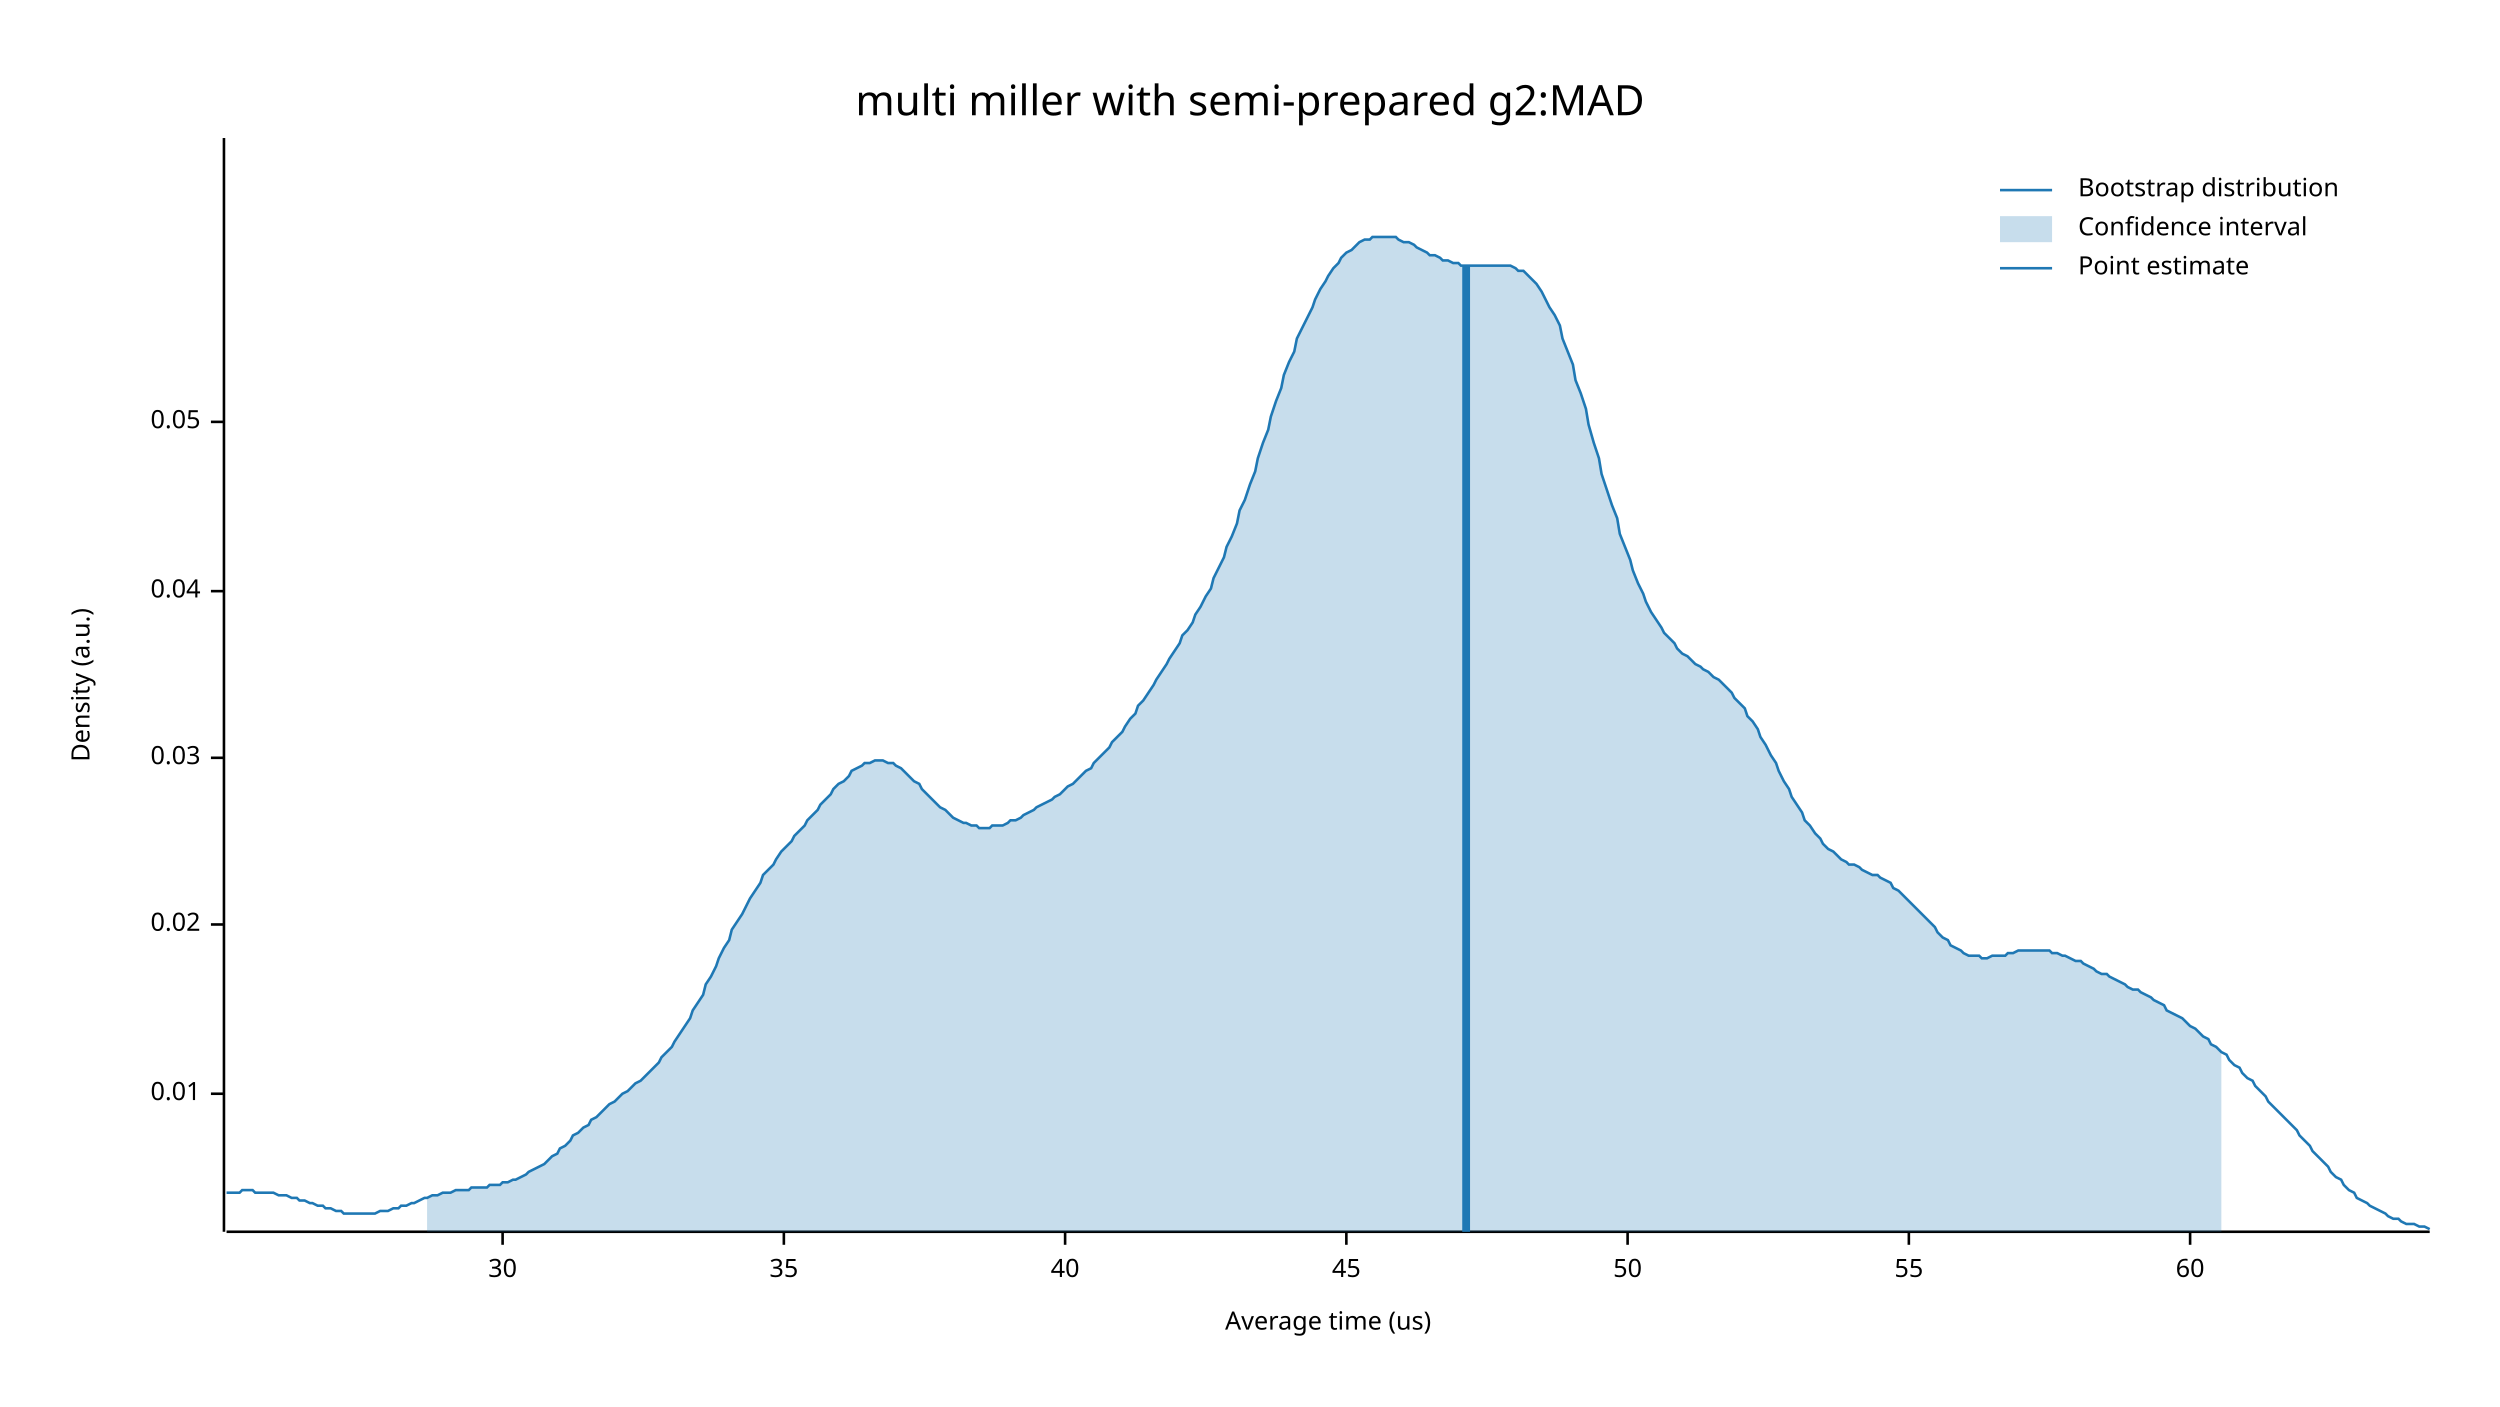
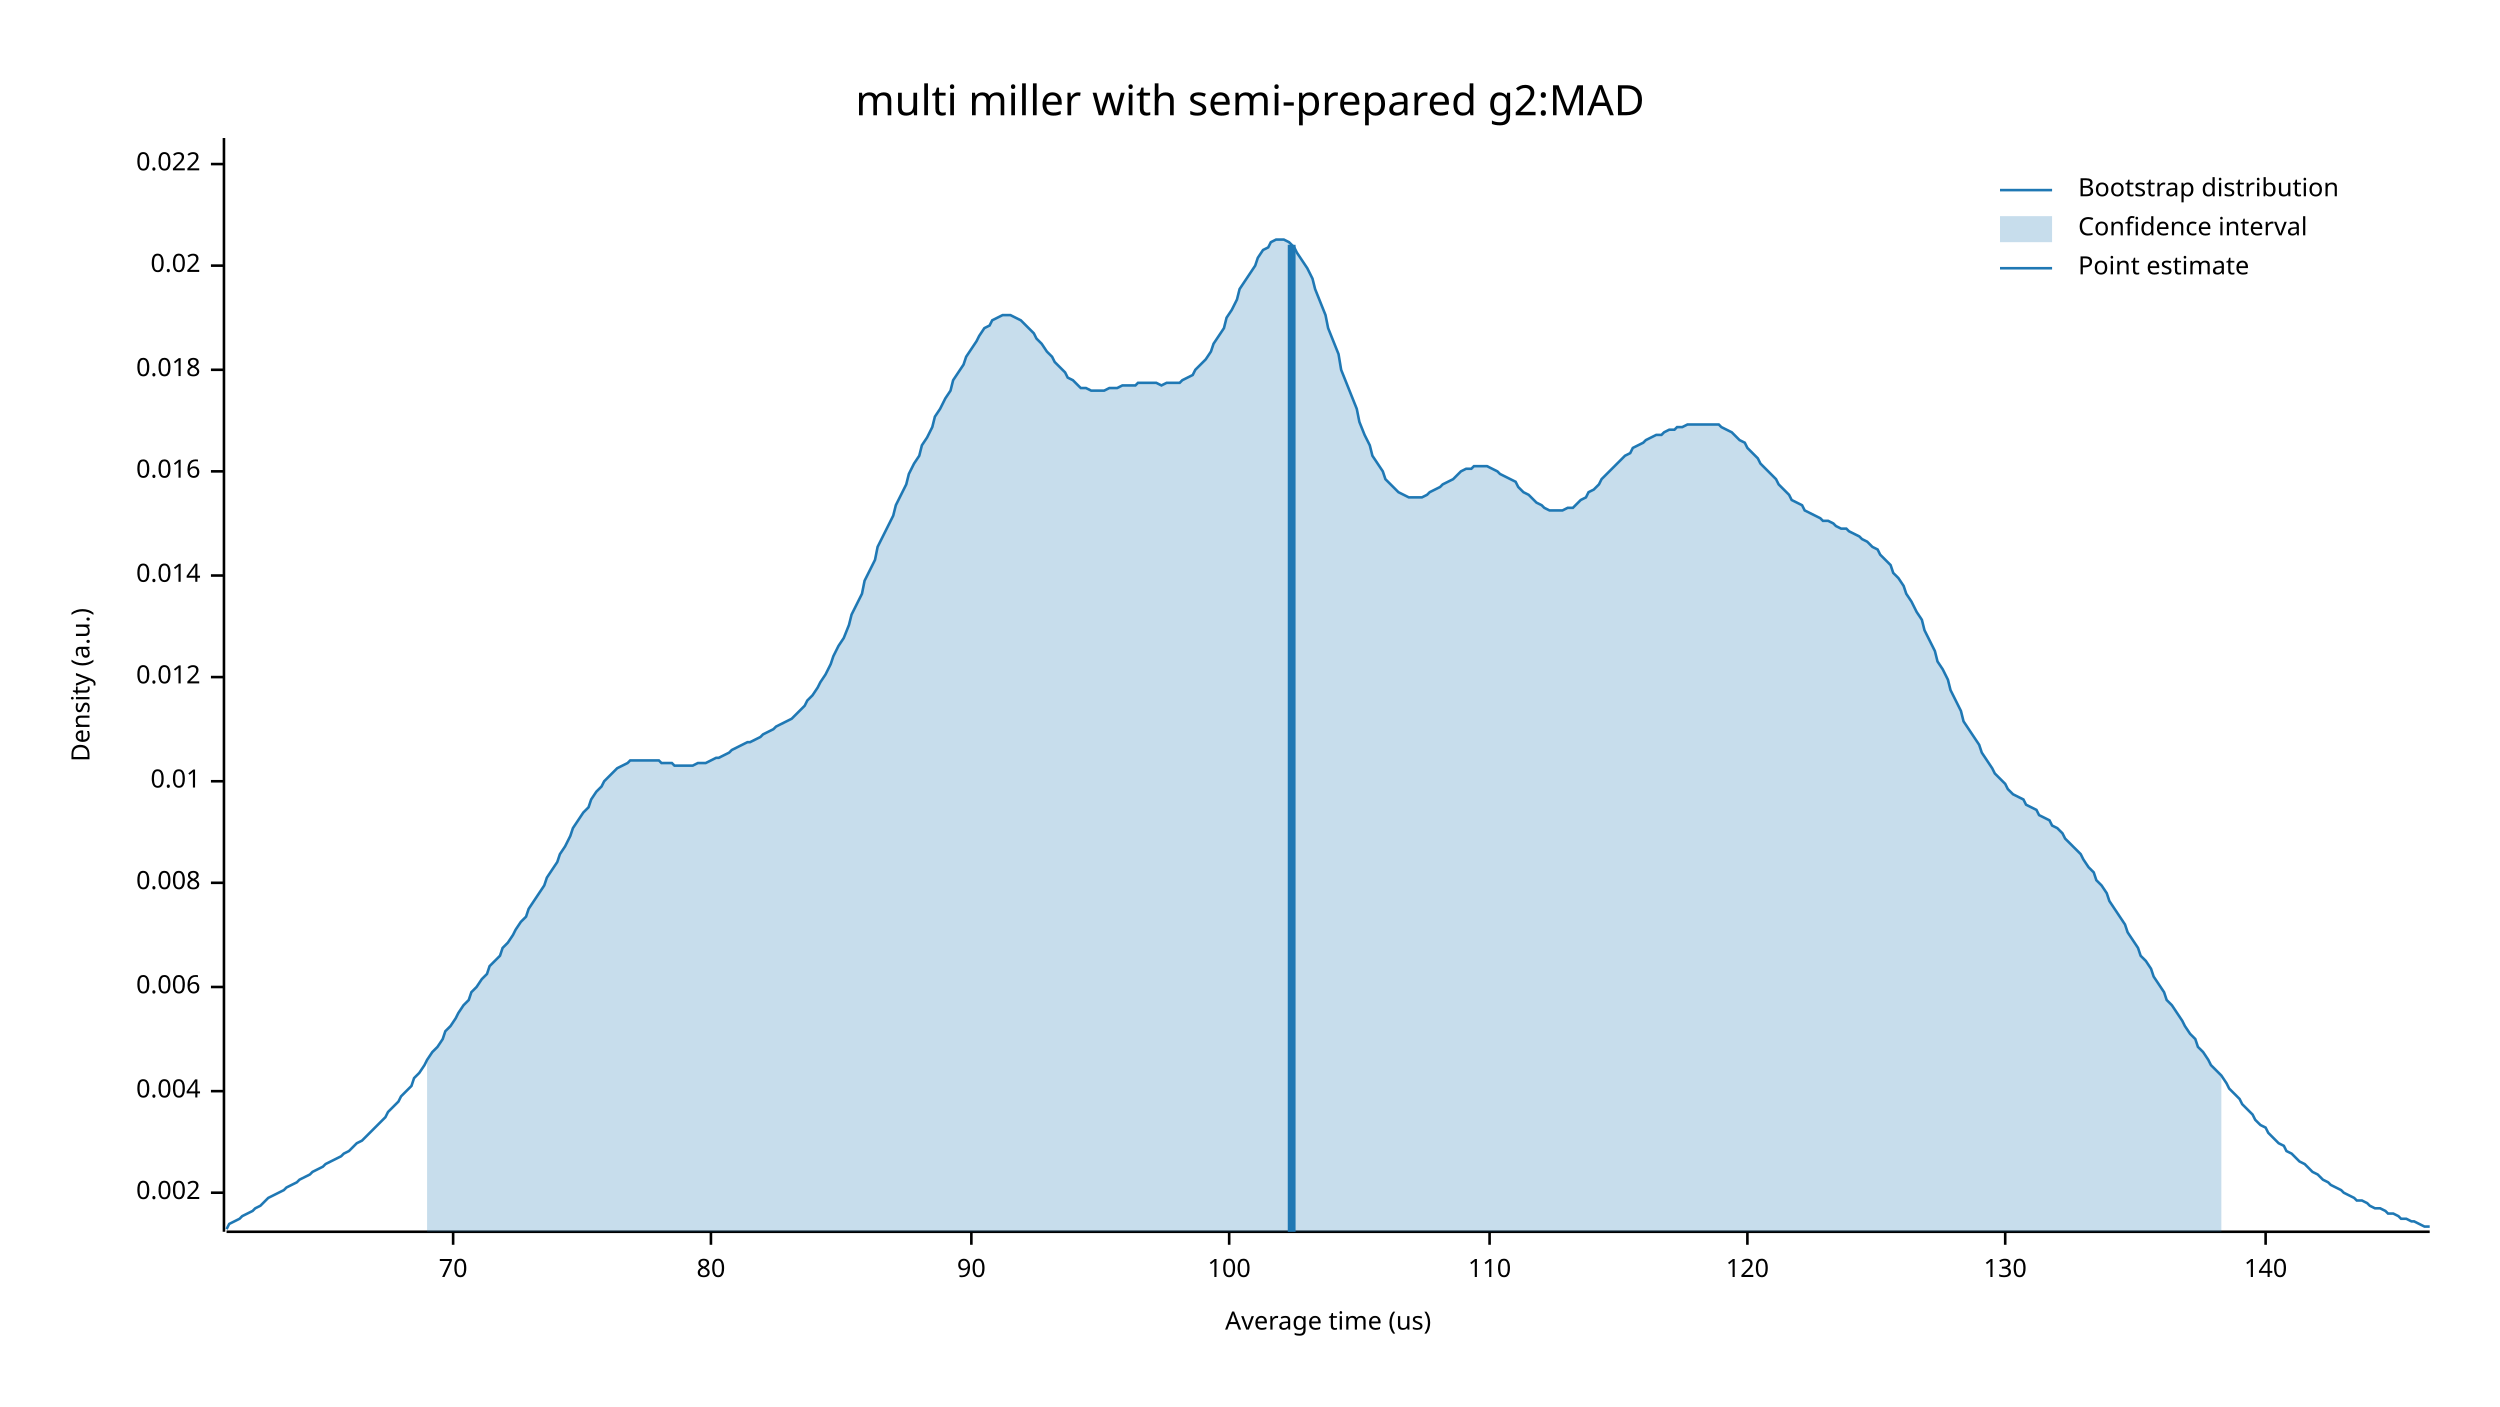
<svg xmlns="http://www.w3.org/2000/svg" width="960" height="540" viewBox="0 0 960 540">
  <text x="480" y="32" dy="0.76em" text-anchor="middle" font-family="sans-serif" font-size="16.129" opacity="1" fill="#000000">
multi miller with semi-prepared g2:MAD
</text>
  <text x="27" y="263" dy="0.76em" text-anchor="middle" font-family="sans-serif" font-size="9.677" opacity="1" fill="#000000" transform="rotate(270, 27, 263)">
Density (a.u.)
</text>
  <text x="510" y="513" dy="-0.5ex" text-anchor="middle" font-family="sans-serif" font-size="9.677" opacity="1" fill="#000000">
Average time (us)
</text>
  <polyline fill="none" opacity="1" stroke="#000000" stroke-width="1" points="86,53 86,473 " />
-   <text x="77" y="420" dy="0.5ex" text-anchor="end" font-family="sans-serif" font-size="9.677" opacity="1" fill="#000000">
+   <text x="77" y="458" dy="0.5ex" text-anchor="end" font-family="sans-serif" font-size="9.677" opacity="1" fill="#000000">
+ 0.002
+ </text>
+   <polyline fill="none" opacity="1" stroke="#000000" stroke-width="1" points="81,458 86,458 " />
+   <text x="77" y="419" dy="0.5ex" text-anchor="end" font-family="sans-serif" font-size="9.677" opacity="1" fill="#000000">
+ 0.004
+ </text>
+   <polyline fill="none" opacity="1" stroke="#000000" stroke-width="1" points="81,419 86,419 " />
+   <text x="77" y="379" dy="0.5ex" text-anchor="end" font-family="sans-serif" font-size="9.677" opacity="1" fill="#000000">
+ 0.006
+ </text>
+   <polyline fill="none" opacity="1" stroke="#000000" stroke-width="1" points="81,379 86,379 " />
+   <text x="77" y="339" dy="0.5ex" text-anchor="end" font-family="sans-serif" font-size="9.677" opacity="1" fill="#000000">
+ 0.008
+ </text>
+   <polyline fill="none" opacity="1" stroke="#000000" stroke-width="1" points="81,339 86,339 " />
+   <text x="77" y="300" dy="0.5ex" text-anchor="end" font-family="sans-serif" font-size="9.677" opacity="1" fill="#000000">
0.01
</text>
-   <polyline fill="none" opacity="1" stroke="#000000" stroke-width="1" points="81,420 86,420 " />
-   <text x="77" y="355" dy="0.5ex" text-anchor="end" font-family="sans-serif" font-size="9.677" opacity="1" fill="#000000">
+   <polyline fill="none" opacity="1" stroke="#000000" stroke-width="1" points="81,300 86,300 " />
+   <text x="77" y="260" dy="0.5ex" text-anchor="end" font-family="sans-serif" font-size="9.677" opacity="1" fill="#000000">
+ 0.012
+ </text>
+   <polyline fill="none" opacity="1" stroke="#000000" stroke-width="1" points="81,260 86,260 " />
+   <text x="77" y="221" dy="0.5ex" text-anchor="end" font-family="sans-serif" font-size="9.677" opacity="1" fill="#000000">
+ 0.014
+ </text>
+   <polyline fill="none" opacity="1" stroke="#000000" stroke-width="1" points="81,221 86,221 " />
+   <text x="77" y="181" dy="0.5ex" text-anchor="end" font-family="sans-serif" font-size="9.677" opacity="1" fill="#000000">
+ 0.016
+ </text>
+   <polyline fill="none" opacity="1" stroke="#000000" stroke-width="1" points="81,181 86,181 " />
+   <text x="77" y="142" dy="0.5ex" text-anchor="end" font-family="sans-serif" font-size="9.677" opacity="1" fill="#000000">
+ 0.018
+ </text>
+   <polyline fill="none" opacity="1" stroke="#000000" stroke-width="1" points="81,142 86,142 " />
+   <text x="77" y="102" dy="0.5ex" text-anchor="end" font-family="sans-serif" font-size="9.677" opacity="1" fill="#000000">
0.02
</text>
-   <polyline fill="none" opacity="1" stroke="#000000" stroke-width="1" points="81,355 86,355 " />
-   <text x="77" y="291" dy="0.5ex" text-anchor="end" font-family="sans-serif" font-size="9.677" opacity="1" fill="#000000">
- 0.03
+   <polyline fill="none" opacity="1" stroke="#000000" stroke-width="1" points="81,102 86,102 " />
+   <text x="77" y="63" dy="0.5ex" text-anchor="end" font-family="sans-serif" font-size="9.677" opacity="1" fill="#000000">
+ 0.022
</text>
-   <polyline fill="none" opacity="1" stroke="#000000" stroke-width="1" points="81,291 86,291 " />
-   <text x="77" y="227" dy="0.5ex" text-anchor="end" font-family="sans-serif" font-size="9.677" opacity="1" fill="#000000">
- 0.04
+   <polyline fill="none" opacity="1" stroke="#000000" stroke-width="1" points="81,63 86,63 " />
+   <polyline fill="none" opacity="1" stroke="#000000" stroke-width="1" points="87,473 933,473 " />
+   <text x="174" y="483" dy="0.76em" text-anchor="middle" font-family="sans-serif" font-size="9.677" opacity="1" fill="#000000">
+ 70
</text>
-   <polyline fill="none" opacity="1" stroke="#000000" stroke-width="1" points="81,227 86,227 " />
-   <text x="77" y="162" dy="0.5ex" text-anchor="end" font-family="sans-serif" font-size="9.677" opacity="1" fill="#000000">
- 0.05
+   <polyline fill="none" opacity="1" stroke="#000000" stroke-width="1" points="174,473 174,478 " />
+   <text x="273" y="483" dy="0.76em" text-anchor="middle" font-family="sans-serif" font-size="9.677" opacity="1" fill="#000000">
+ 80
</text>
-   <polyline fill="none" opacity="1" stroke="#000000" stroke-width="1" points="81,162 86,162 " />
-   <polyline fill="none" opacity="1" stroke="#000000" stroke-width="1" points="87,473 933,473 " />
-   <text x="193" y="483" dy="0.76em" text-anchor="middle" font-family="sans-serif" font-size="9.677" opacity="1" fill="#000000">
- 30
+   <polyline fill="none" opacity="1" stroke="#000000" stroke-width="1" points="273,473 273,478 " />
+   <text x="373" y="483" dy="0.76em" text-anchor="middle" font-family="sans-serif" font-size="9.677" opacity="1" fill="#000000">
+ 90
</text>
-   <polyline fill="none" opacity="1" stroke="#000000" stroke-width="1" points="193,473 193,478 " />
-   <text x="301" y="483" dy="0.76em" text-anchor="middle" font-family="sans-serif" font-size="9.677" opacity="1" fill="#000000">
- 35
+   <polyline fill="none" opacity="1" stroke="#000000" stroke-width="1" points="373,473 373,478 " />
+   <text x="472" y="483" dy="0.76em" text-anchor="middle" font-family="sans-serif" font-size="9.677" opacity="1" fill="#000000">
+ 100
</text>
-   <polyline fill="none" opacity="1" stroke="#000000" stroke-width="1" points="301,473 301,478 " />
-   <text x="409" y="483" dy="0.76em" text-anchor="middle" font-family="sans-serif" font-size="9.677" opacity="1" fill="#000000">
- 40
+   <polyline fill="none" opacity="1" stroke="#000000" stroke-width="1" points="472,473 472,478 " />
+   <text x="572" y="483" dy="0.76em" text-anchor="middle" font-family="sans-serif" font-size="9.677" opacity="1" fill="#000000">
+ 110
</text>
-   <polyline fill="none" opacity="1" stroke="#000000" stroke-width="1" points="409,473 409,478 " />
-   <text x="517" y="483" dy="0.76em" text-anchor="middle" font-family="sans-serif" font-size="9.677" opacity="1" fill="#000000">
- 45
+   <polyline fill="none" opacity="1" stroke="#000000" stroke-width="1" points="572,473 572,478 " />
+   <text x="671" y="483" dy="0.76em" text-anchor="middle" font-family="sans-serif" font-size="9.677" opacity="1" fill="#000000">
+ 120
</text>
-   <polyline fill="none" opacity="1" stroke="#000000" stroke-width="1" points="517,473 517,478 " />
-   <text x="625" y="483" dy="0.76em" text-anchor="middle" font-family="sans-serif" font-size="9.677" opacity="1" fill="#000000">
- 50
+   <polyline fill="none" opacity="1" stroke="#000000" stroke-width="1" points="671,473 671,478 " />
+   <text x="770" y="483" dy="0.76em" text-anchor="middle" font-family="sans-serif" font-size="9.677" opacity="1" fill="#000000">
+ 130
</text>
-   <polyline fill="none" opacity="1" stroke="#000000" stroke-width="1" points="625,473 625,478 " />
-   <text x="733" y="483" dy="0.76em" text-anchor="middle" font-family="sans-serif" font-size="9.677" opacity="1" fill="#000000">
- 55
+   <polyline fill="none" opacity="1" stroke="#000000" stroke-width="1" points="770,473 770,478 " />
+   <text x="870" y="483" dy="0.76em" text-anchor="middle" font-family="sans-serif" font-size="9.677" opacity="1" fill="#000000">
+ 140
</text>
-   <polyline fill="none" opacity="1" stroke="#000000" stroke-width="1" points="733,473 733,478 " />
-   <text x="841" y="483" dy="0.76em" text-anchor="middle" font-family="sans-serif" font-size="9.677" opacity="1" fill="#000000">
- 60
- </text>
-   <polyline fill="none" opacity="1" stroke="#000000" stroke-width="1" points="841,473 841,478 " />
-   <polyline fill="none" opacity="1" stroke="#1F78B4" stroke-width="1" points="87,458 88,458 90,458 92,458 93,457 95,457 97,457 98,458 100,458 102,458 103,458 105,458 107,459 109,459 110,459 112,460 114,460 115,461 117,461 119,462 120,462 122,463 124,463 125,464 127,464 129,465 131,465 132,466 134,466 136,466 137,466 139,466 141,466 142,466 144,466 146,465 148,465 149,465 151,464 153,464 154,463 156,463 158,462 159,462 161,461 163,460 164,460 166,459 168,459 170,458 171,458 173,458 175,457 176,457 178,457 180,457 181,456 183,456 185,456 187,456 188,455 190,455 192,455 193,454 195,454 197,453 198,453 200,452 202,451 203,450 205,449 207,448 209,447 210,446 212,444 214,443 215,441 217,440 219,438 220,436 222,435 224,433 226,432 227,430 229,429 231,427 232,426 234,424 236,423 237,422 239,420 241,419 242,418 244,416 246,415 248,413 249,412 251,410 253,408 254,406 256,404 258,402 259,400 261,397 263,394 265,391 266,388 268,385 270,382 271,378 273,375 275,371 276,368 278,364 280,361 281,357 283,354 285,351 287,347 288,345 290,342 292,339 293,336 295,334 297,332 298,330 300,327 302,325 304,323 305,321 307,319 309,317 310,315 312,313 314,311 315,309 317,307 319,305 320,303 322,301 324,300 326,298 327,296 329,295 331,294 332,293 334,293 336,292 337,292 339,292 341,293 343,293 344,294 346,295 348,297 349,298 351,300 353,301 354,303 356,305 358,307 359,308 361,310 363,311 365,313 366,314 368,315 370,316 371,316 373,317 375,317 376,318 378,318 380,318 381,317 383,317 385,317 387,316 388,315 390,315 392,314 393,313 395,312 397,311 398,310 400,309 402,308 404,307 405,306 407,305 409,303 410,302 412,301 414,299 415,298 417,296 419,295 420,293 422,291 424,289 426,287 427,285 429,283 431,281 432,279 434,276 436,274 437,271 439,269 441,266 443,263 444,261 446,258 448,255 449,253 451,250 453,247 454,244 456,242 458,239 459,236 461,233 463,229 465,226 466,222 468,218 470,214 471,210 473,206 475,201 476,196 478,192 480,186 482,181 483,176 485,170 487,165 488,160 490,154 492,149 493,144 495,139 497,135 498,130 500,126 502,122 504,118 505,115 507,111 509,108 510,106 512,103 514,101 515,99 517,97 519,96 521,94 522,93 524,92 526,92 527,91 529,91 531,91 532,91 534,91 536,91 537,92 539,93 541,93 543,94 544,95 546,96 548,97 549,98 551,98 553,99 554,100 556,100 558,101 560,101 561,102 563,102 565,102 566,102 568,102 570,102 571,102 573,102 575,102 576,102 578,102 580,102 582,103 583,104 585,104 587,106 588,107 590,109 592,112 593,114 595,118 597,121 599,125 600,130 602,135 604,140 605,146 607,151 609,157 610,163 612,170 614,176 615,182 617,188 619,194 621,199 622,205 624,210 626,215 627,219 629,224 631,228 632,231 634,235 636,238 638,241 639,243 641,245 643,247 644,249 646,251 648,252 649,253 651,255 653,256 654,257 656,258 658,260 660,261 661,262 663,264 665,266 666,268 668,270 670,272 671,275 673,277 675,280 676,283 678,286 680,290 682,293 683,296 685,300 687,303 688,306 690,309 692,312 693,315 695,317 697,320 699,322 700,324 702,326 704,327 705,328 707,330 709,331 710,332 712,332 714,333 715,334 717,335 719,336 721,336 722,337 724,338 726,339 727,341 729,342 731,344 732,345 734,347 736,349 738,351 739,352 741,354 743,356 744,358 746,360 748,361 749,363 751,364 753,365 754,366 756,367 758,367 760,367 761,368 763,368 765,367 766,367 768,367 770,367 771,366 773,366 775,365 777,365 778,365 780,365 782,365 783,365 785,365 787,365 788,366 790,366 792,367 793,367 795,368 797,369 799,369 800,370 802,371 804,372 805,373 807,374 809,374 810,375 812,376 814,377 816,378 817,379 819,380 821,380 822,381 824,382 826,383 827,384 829,385 831,386 832,388 834,389 836,390 838,391 839,392 841,394 843,395 844,396 846,398 848,399 849,401 851,402 853,404 855,405 856,407 858,409 860,410 861,412 863,414 865,415 866,417 868,419 870,421 871,423 873,425 875,427 877,429 878,430 880,432 882,434 883,436 885,438 887,440 888,442 890,444 892,446 894,448 895,450 897,452 899,453 900,455 902,457 904,458 905,460 907,461 909,462 910,463 912,464 914,465 916,466 917,467 919,468 921,468 922,469 924,470 926,470 927,470 929,471 931,471 933,472 " />
-   <polygon opacity="0.25" fill="#1F78B4" points="164,460 166,459 168,459 170,458 171,458 173,458 175,457 176,457 178,457 180,457 181,456 183,456 185,456 187,456 188,455 190,455 192,455 193,454 195,454 197,453 198,453 200,452 202,451 203,450 205,449 207,448 209,447 210,446 212,444 214,443 215,441 217,440 219,438 220,436 222,435 224,433 226,432 227,430 229,429 231,427 232,426 234,424 236,423 237,422 239,420 241,419 242,418 244,416 246,415 248,413 249,412 251,410 253,408 254,406 256,404 258,402 259,400 261,397 263,394 265,391 266,388 268,385 270,382 271,378 273,375 275,371 276,368 278,364 280,361 281,357 283,354 285,351 287,347 288,345 290,342 292,339 293,336 295,334 297,332 298,330 300,327 302,325 304,323 305,321 307,319 309,317 310,315 312,313 314,311 315,309 317,307 319,305 320,303 322,301 324,300 326,298 327,296 329,295 331,294 332,293 334,293 336,292 337,292 339,292 341,293 343,293 344,294 346,295 348,297 349,298 351,300 353,301 354,303 356,305 358,307 359,308 361,310 363,311 365,313 366,314 368,315 370,316 371,316 373,317 375,317 376,318 378,318 380,318 381,317 383,317 385,317 387,316 388,315 390,315 392,314 393,313 395,312 397,311 398,310 400,309 402,308 404,307 405,306 407,305 409,303 410,302 412,301 414,299 415,298 417,296 419,295 420,293 422,291 424,289 426,287 427,285 429,283 431,281 432,279 434,276 436,274 437,271 439,269 441,266 443,263 444,261 446,258 448,255 449,253 451,250 453,247 454,244 456,242 458,239 459,236 461,233 463,229 465,226 466,222 468,218 470,214 471,210 473,206 475,201 476,196 478,192 480,186 482,181 483,176 485,170 487,165 488,160 490,154 492,149 493,144 495,139 497,135 498,130 500,126 502,122 504,118 505,115 507,111 509,108 510,106 512,103 514,101 515,99 517,97 519,96 521,94 522,93 524,92 526,92 527,91 529,91 531,91 532,91 534,91 536,91 537,92 539,93 541,93 543,94 544,95 546,96 548,97 549,98 551,98 553,99 554,100 556,100 558,101 560,101 561,102 563,102 565,102 566,102 568,102 570,102 571,102 573,102 575,102 576,102 578,102 580,102 582,103 583,104 585,104 587,106 588,107 590,109 592,112 593,114 595,118 597,121 599,125 600,130 602,135 604,140 605,146 607,151 609,157 610,163 612,170 614,176 615,182 617,188 619,194 621,199 622,205 624,210 626,215 627,219 629,224 631,228 632,231 634,235 636,238 638,241 639,243 641,245 643,247 644,249 646,251 648,252 649,253 651,255 653,256 654,257 656,258 658,260 660,261 661,262 663,264 665,266 666,268 668,270 670,272 671,275 673,277 675,280 676,283 678,286 680,290 682,293 683,296 685,300 687,303 688,306 690,309 692,312 693,315 695,317 697,320 699,322 700,324 702,326 704,327 705,328 707,330 709,331 710,332 712,332 714,333 715,334 717,335 719,336 721,336 722,337 724,338 726,339 727,341 729,342 731,344 732,345 734,347 736,349 738,351 739,352 741,354 743,356 744,358 746,360 748,361 749,363 751,364 753,365 754,366 756,367 758,367 760,367 761,368 763,368 765,367 766,367 768,367 770,367 771,366 773,366 775,365 777,365 778,365 780,365 782,365 783,365 785,365 787,365 788,366 790,366 792,367 793,367 795,368 797,369 799,369 800,370 802,371 804,372 805,373 807,374 809,374 810,375 812,376 814,377 816,378 817,379 819,380 821,380 822,381 824,382 826,383 827,384 829,385 831,386 832,388 834,389 836,390 838,391 839,392 841,394 843,395 844,396 846,398 848,399 849,401 851,402 853,404 853,473 164,473 " />
-   <polyline fill="none" opacity="1" stroke="#1F78B4" stroke-width="3" points="563,473 563,102 " />
+   <polyline fill="none" opacity="1" stroke="#000000" stroke-width="1" points="870,473 870,478 " />
+   <polyline fill="none" opacity="1" stroke="#1F78B4" stroke-width="1" points="87,472 88,470 90,469 92,468 93,467 95,466 97,465 98,464 100,463 102,461 103,460 105,459 107,458 109,457 110,456 112,455 114,454 115,453 117,452 119,451 120,450 122,449 124,448 125,447 127,446 129,445 131,444 132,443 134,442 136,440 137,439 139,438 141,436 142,435 144,433 146,431 148,429 149,427 151,425 153,423 154,421 156,419 158,417 159,414 161,412 163,409 164,407 166,404 168,402 170,399 171,396 173,394 175,391 176,389 178,386 180,384 181,381 183,379 185,376 187,374 188,371 190,369 192,367 193,364 195,362 197,359 198,357 200,354 202,352 203,349 205,346 207,343 209,340 210,337 212,334 214,331 215,328 217,325 219,321 220,318 222,315 224,312 226,310 227,307 229,304 231,302 232,300 234,298 236,296 237,295 239,294 241,293 242,292 244,292 246,292 248,292 249,292 251,292 253,292 254,293 256,293 258,293 259,294 261,294 263,294 265,294 266,294 268,293 270,293 271,293 273,292 275,291 276,291 278,290 280,289 281,288 283,287 285,286 287,285 288,285 290,284 292,283 293,282 295,281 297,280 298,279 300,278 302,277 304,276 305,275 307,273 309,271 310,269 312,267 314,264 315,262 317,259 319,255 320,252 322,248 324,245 326,240 327,236 329,232 331,228 332,223 334,219 336,215 337,210 339,206 341,202 343,198 344,194 346,190 348,186 349,182 351,178 353,175 354,171 356,168 358,164 359,160 361,157 363,153 365,150 366,146 368,143 370,140 371,137 373,134 375,131 376,129 378,126 380,125 381,123 383,122 385,121 387,121 388,121 390,122 392,123 393,124 395,126 397,128 398,130 400,132 402,135 404,137 405,139 407,141 409,143 410,145 412,146 414,148 415,149 417,149 419,150 420,150 422,150 424,150 426,149 427,149 429,149 431,148 432,148 434,148 436,148 437,147 439,147 441,147 443,147 444,147 446,148 448,147 449,147 451,147 453,147 454,146 456,145 458,144 459,142 461,140 463,138 465,135 466,132 468,129 470,126 471,122 473,119 475,115 476,111 478,108 480,105 482,102 483,99 485,96 487,95 488,93 490,92 492,92 493,92 495,93 497,95 498,97 500,100 502,103 504,107 505,111 507,116 509,121 510,126 512,131 514,136 515,142 517,147 519,152 521,157 522,162 524,167 526,171 527,175 529,178 531,181 532,184 534,186 536,188 537,189 539,190 541,191 543,191 544,191 546,191 548,190 549,189 551,188 553,187 554,186 556,185 558,184 560,182 561,181 563,180 565,180 566,179 568,179 570,179 571,179 573,180 575,181 576,182 578,183 580,184 582,185 583,187 585,189 587,190 588,191 590,193 592,194 593,195 595,196 597,196 599,196 600,196 602,195 604,195 605,194 607,192 609,191 610,189 612,188 614,186 615,184 617,182 619,180 621,178 622,177 624,175 626,174 627,172 629,171 631,170 632,169 634,168 636,167 638,167 639,166 641,165 643,165 644,164 646,164 648,163 649,163 651,163 653,163 654,163 656,163 658,163 660,163 661,164 663,165 665,166 666,167 668,169 670,170 671,172 673,174 675,176 676,178 678,180 680,182 682,184 683,186 685,188 687,190 688,192 690,193 692,194 693,196 695,197 697,198 699,199 700,200 702,200 704,201 705,202 707,203 709,203 710,204 712,205 714,206 715,207 717,208 719,210 721,211 722,213 724,215 726,217 727,220 729,222 731,225 732,228 734,231 736,235 738,238 739,242 741,246 743,250 744,254 746,257 748,261 749,265 751,269 753,273 754,277 756,280 758,283 760,286 761,289 763,292 765,295 766,297 768,299 770,301 771,303 773,305 775,306 777,307 778,309 780,310 782,311 783,313 785,314 787,315 788,317 790,318 792,320 793,322 795,324 797,326 799,328 800,330 802,333 804,335 805,338 807,340 809,343 810,346 812,349 814,352 816,355 817,358 819,361 821,364 822,367 824,369 826,372 827,375 829,378 831,381 832,384 834,386 836,389 838,392 839,394 841,397 843,399 844,402 846,404 848,407 849,409 851,411 853,413 855,416 856,418 858,420 860,422 861,424 863,426 865,428 866,430 868,432 870,433 871,435 873,437 875,439 877,440 878,442 880,443 882,445 883,446 885,447 887,449 888,450 890,451 892,453 894,454 895,455 897,456 899,457 900,458 902,459 904,460 905,461 907,461 909,462 910,463 912,464 914,464 916,465 917,466 919,466 921,467 922,468 924,468 926,469 927,469 929,470 931,471 933,471 " />
+   <polygon opacity="0.25" fill="#1F78B4" points="164,407 166,404 168,402 170,399 171,396 173,394 175,391 176,389 178,386 180,384 181,381 183,379 185,376 187,374 188,371 190,369 192,367 193,364 195,362 197,359 198,357 200,354 202,352 203,349 205,346 207,343 209,340 210,337 212,334 214,331 215,328 217,325 219,321 220,318 222,315 224,312 226,310 227,307 229,304 231,302 232,300 234,298 236,296 237,295 239,294 241,293 242,292 244,292 246,292 248,292 249,292 251,292 253,292 254,293 256,293 258,293 259,294 261,294 263,294 265,294 266,294 268,293 270,293 271,293 273,292 275,291 276,291 278,290 280,289 281,288 283,287 285,286 287,285 288,285 290,284 292,283 293,282 295,281 297,280 298,279 300,278 302,277 304,276 305,275 307,273 309,271 310,269 312,267 314,264 315,262 317,259 319,255 320,252 322,248 324,245 326,240 327,236 329,232 331,228 332,223 334,219 336,215 337,210 339,206 341,202 343,198 344,194 346,190 348,186 349,182 351,178 353,175 354,171 356,168 358,164 359,160 361,157 363,153 365,150 366,146 368,143 370,140 371,137 373,134 375,131 376,129 378,126 380,125 381,123 383,122 385,121 387,121 388,121 390,122 392,123 393,124 395,126 397,128 398,130 400,132 402,135 404,137 405,139 407,141 409,143 410,145 412,146 414,148 415,149 417,149 419,150 420,150 422,150 424,150 426,149 427,149 429,149 431,148 432,148 434,148 436,148 437,147 439,147 441,147 443,147 444,147 446,148 448,147 449,147 451,147 453,147 454,146 456,145 458,144 459,142 461,140 463,138 465,135 466,132 468,129 470,126 471,122 473,119 475,115 476,111 478,108 480,105 482,102 483,99 485,96 487,95 488,93 490,92 492,92 493,92 495,93 497,95 498,97 500,100 502,103 504,107 505,111 507,116 509,121 510,126 512,131 514,136 515,142 517,147 519,152 521,157 522,162 524,167 526,171 527,175 529,178 531,181 532,184 534,186 536,188 537,189 539,190 541,191 543,191 544,191 546,191 548,190 549,189 551,188 553,187 554,186 556,185 558,184 560,182 561,181 563,180 565,180 566,179 568,179 570,179 571,179 573,180 575,181 576,182 578,183 580,184 582,185 583,187 585,189 587,190 588,191 590,193 592,194 593,195 595,196 597,196 599,196 600,196 602,195 604,195 605,194 607,192 609,191 610,189 612,188 614,186 615,184 617,182 619,180 621,178 622,177 624,175 626,174 627,172 629,171 631,170 632,169 634,168 636,167 638,167 639,166 641,165 643,165 644,164 646,164 648,163 649,163 651,163 653,163 654,163 656,163 658,163 660,163 661,164 663,165 665,166 666,167 668,169 670,170 671,172 673,174 675,176 676,178 678,180 680,182 682,184 683,186 685,188 687,190 688,192 690,193 692,194 693,196 695,197 697,198 699,199 700,200 702,200 704,201 705,202 707,203 709,203 710,204 712,205 714,206 715,207 717,208 719,210 721,211 722,213 724,215 726,217 727,220 729,222 731,225 732,228 734,231 736,235 738,238 739,242 741,246 743,250 744,254 746,257 748,261 749,265 751,269 753,273 754,277 756,280 758,283 760,286 761,289 763,292 765,295 766,297 768,299 770,301 771,303 773,305 775,306 777,307 778,309 780,310 782,311 783,313 785,314 787,315 788,317 790,318 792,320 793,322 795,324 797,326 799,328 800,330 802,333 804,335 805,338 807,340 809,343 810,346 812,349 814,352 816,355 817,358 819,361 821,364 822,367 824,369 826,372 827,375 829,378 831,381 832,384 834,386 836,389 838,392 839,394 841,397 843,399 844,402 846,404 848,407 849,409 851,411 853,413 853,473 164,473 " />
+   <polyline fill="none" opacity="1" stroke="#1F78B4" stroke-width="3" points="496,473 496,94 " />
  <text x="798" y="68" dy="0.76em" text-anchor="start" font-family="sans-serif" font-size="9.677" opacity="1" fill="#000000">
Bootstrap distribution
</text>
  <text x="798" y="83" dy="0.76em" text-anchor="start" font-family="sans-serif" font-size="9.677" opacity="1" fill="#000000">
Confidence interval
</text>
  <text x="798" y="98" dy="0.76em" text-anchor="start" font-family="sans-serif" font-size="9.677" opacity="1" fill="#000000">
Point estimate
</text>
  <polyline fill="none" opacity="1" stroke="#1F78B4" stroke-width="1" points="768,73 788,73 " />
  <rect x="768" y="83" width="20" height="10" opacity="0.25" fill="#1F78B4" stroke="none" />
  <polyline fill="none" opacity="1" stroke="#1F78B4" stroke-width="1" points="768,103 788,103 " />
</svg>
